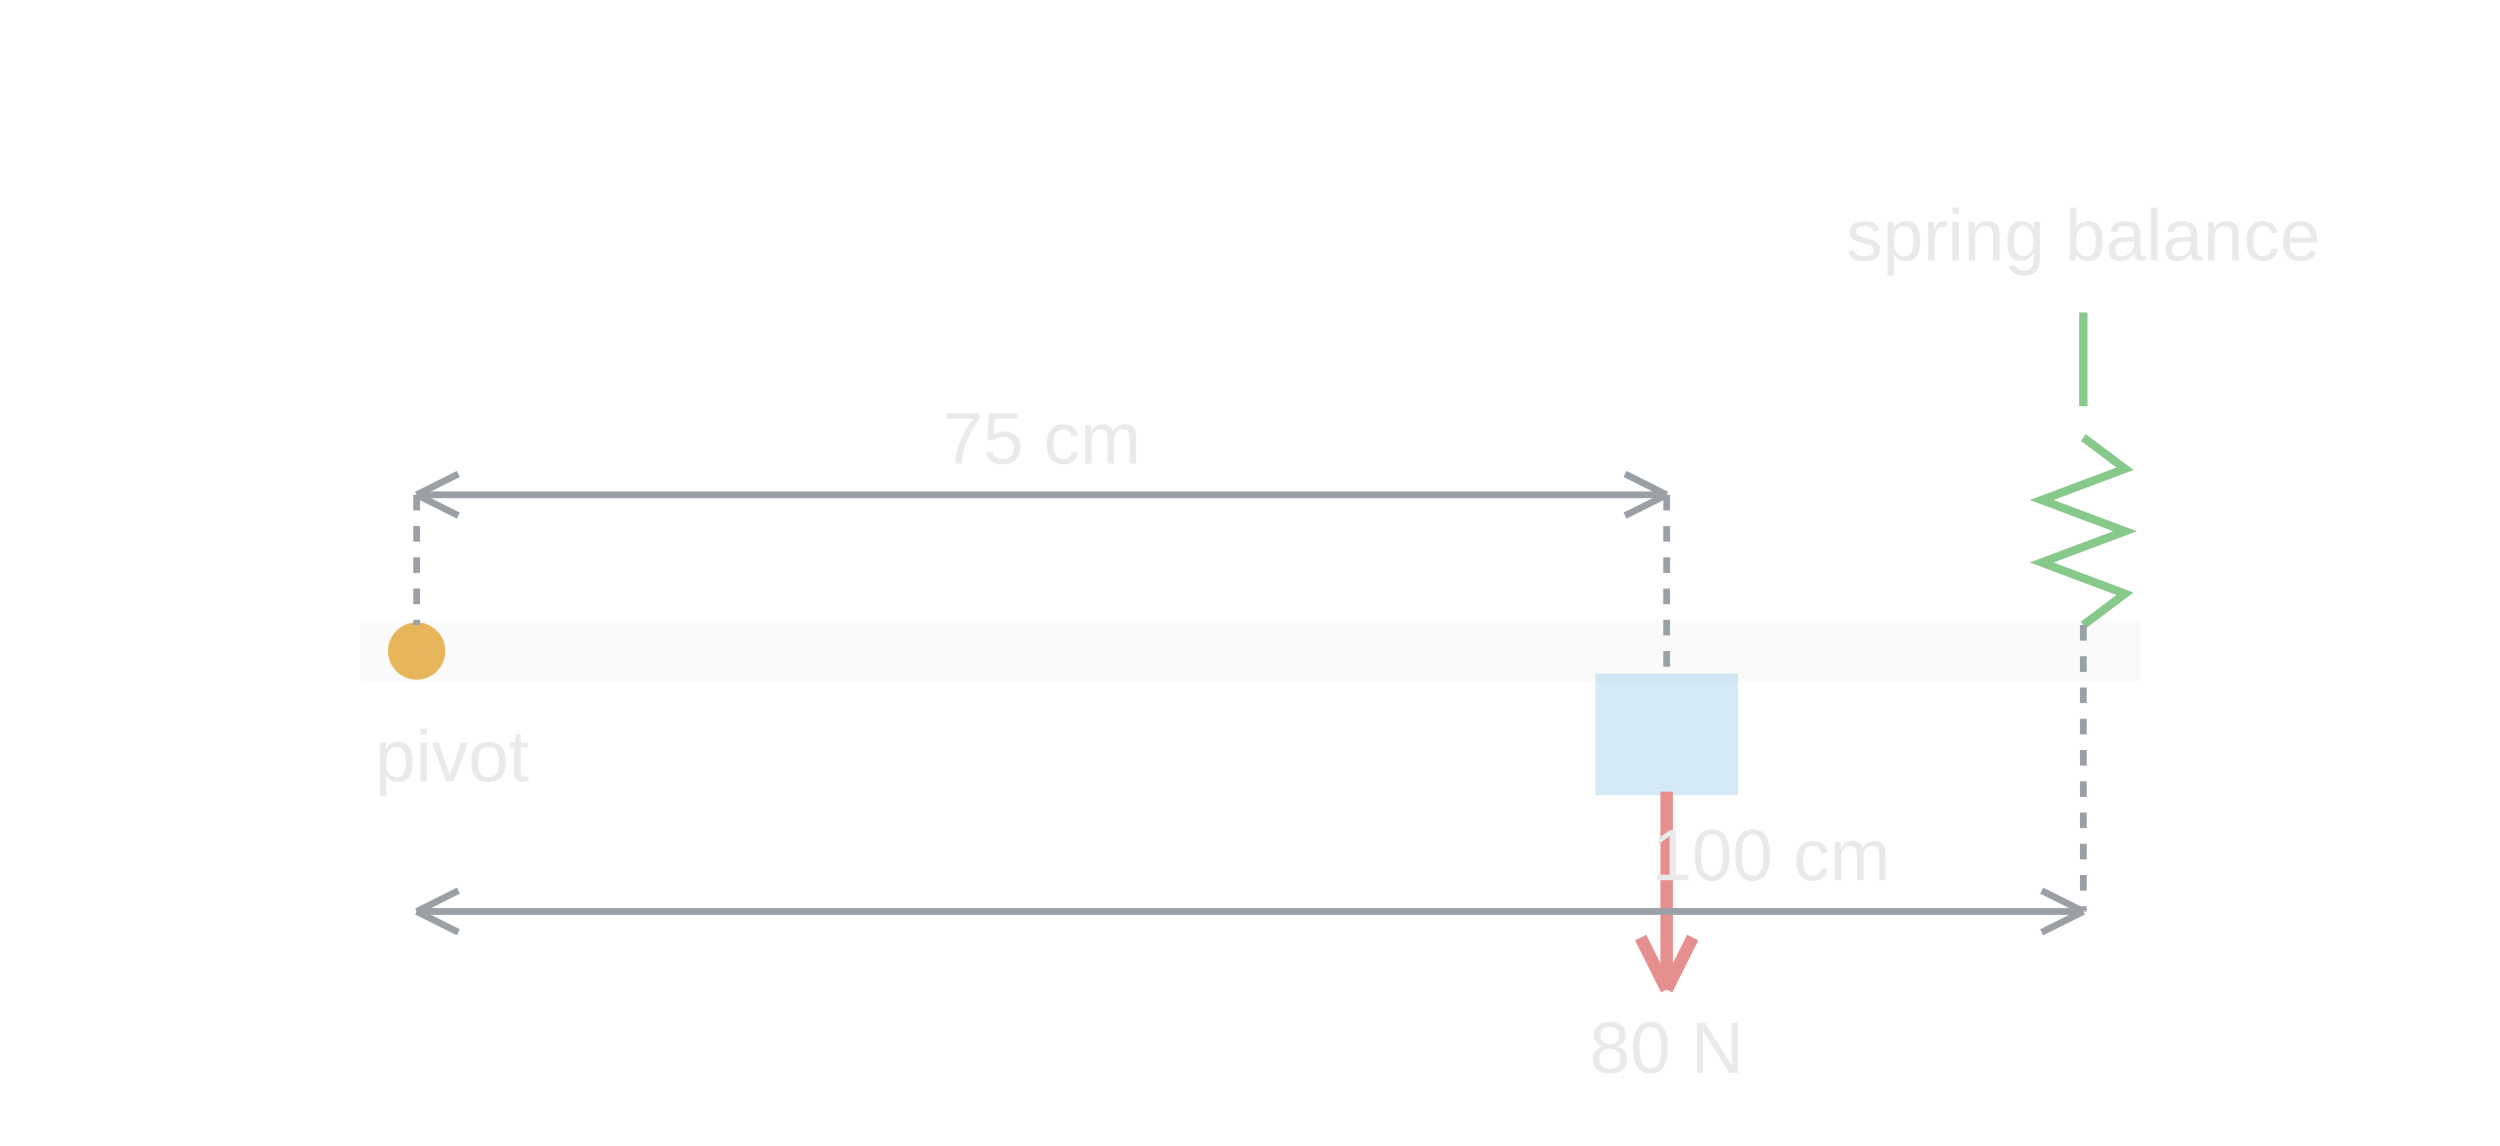
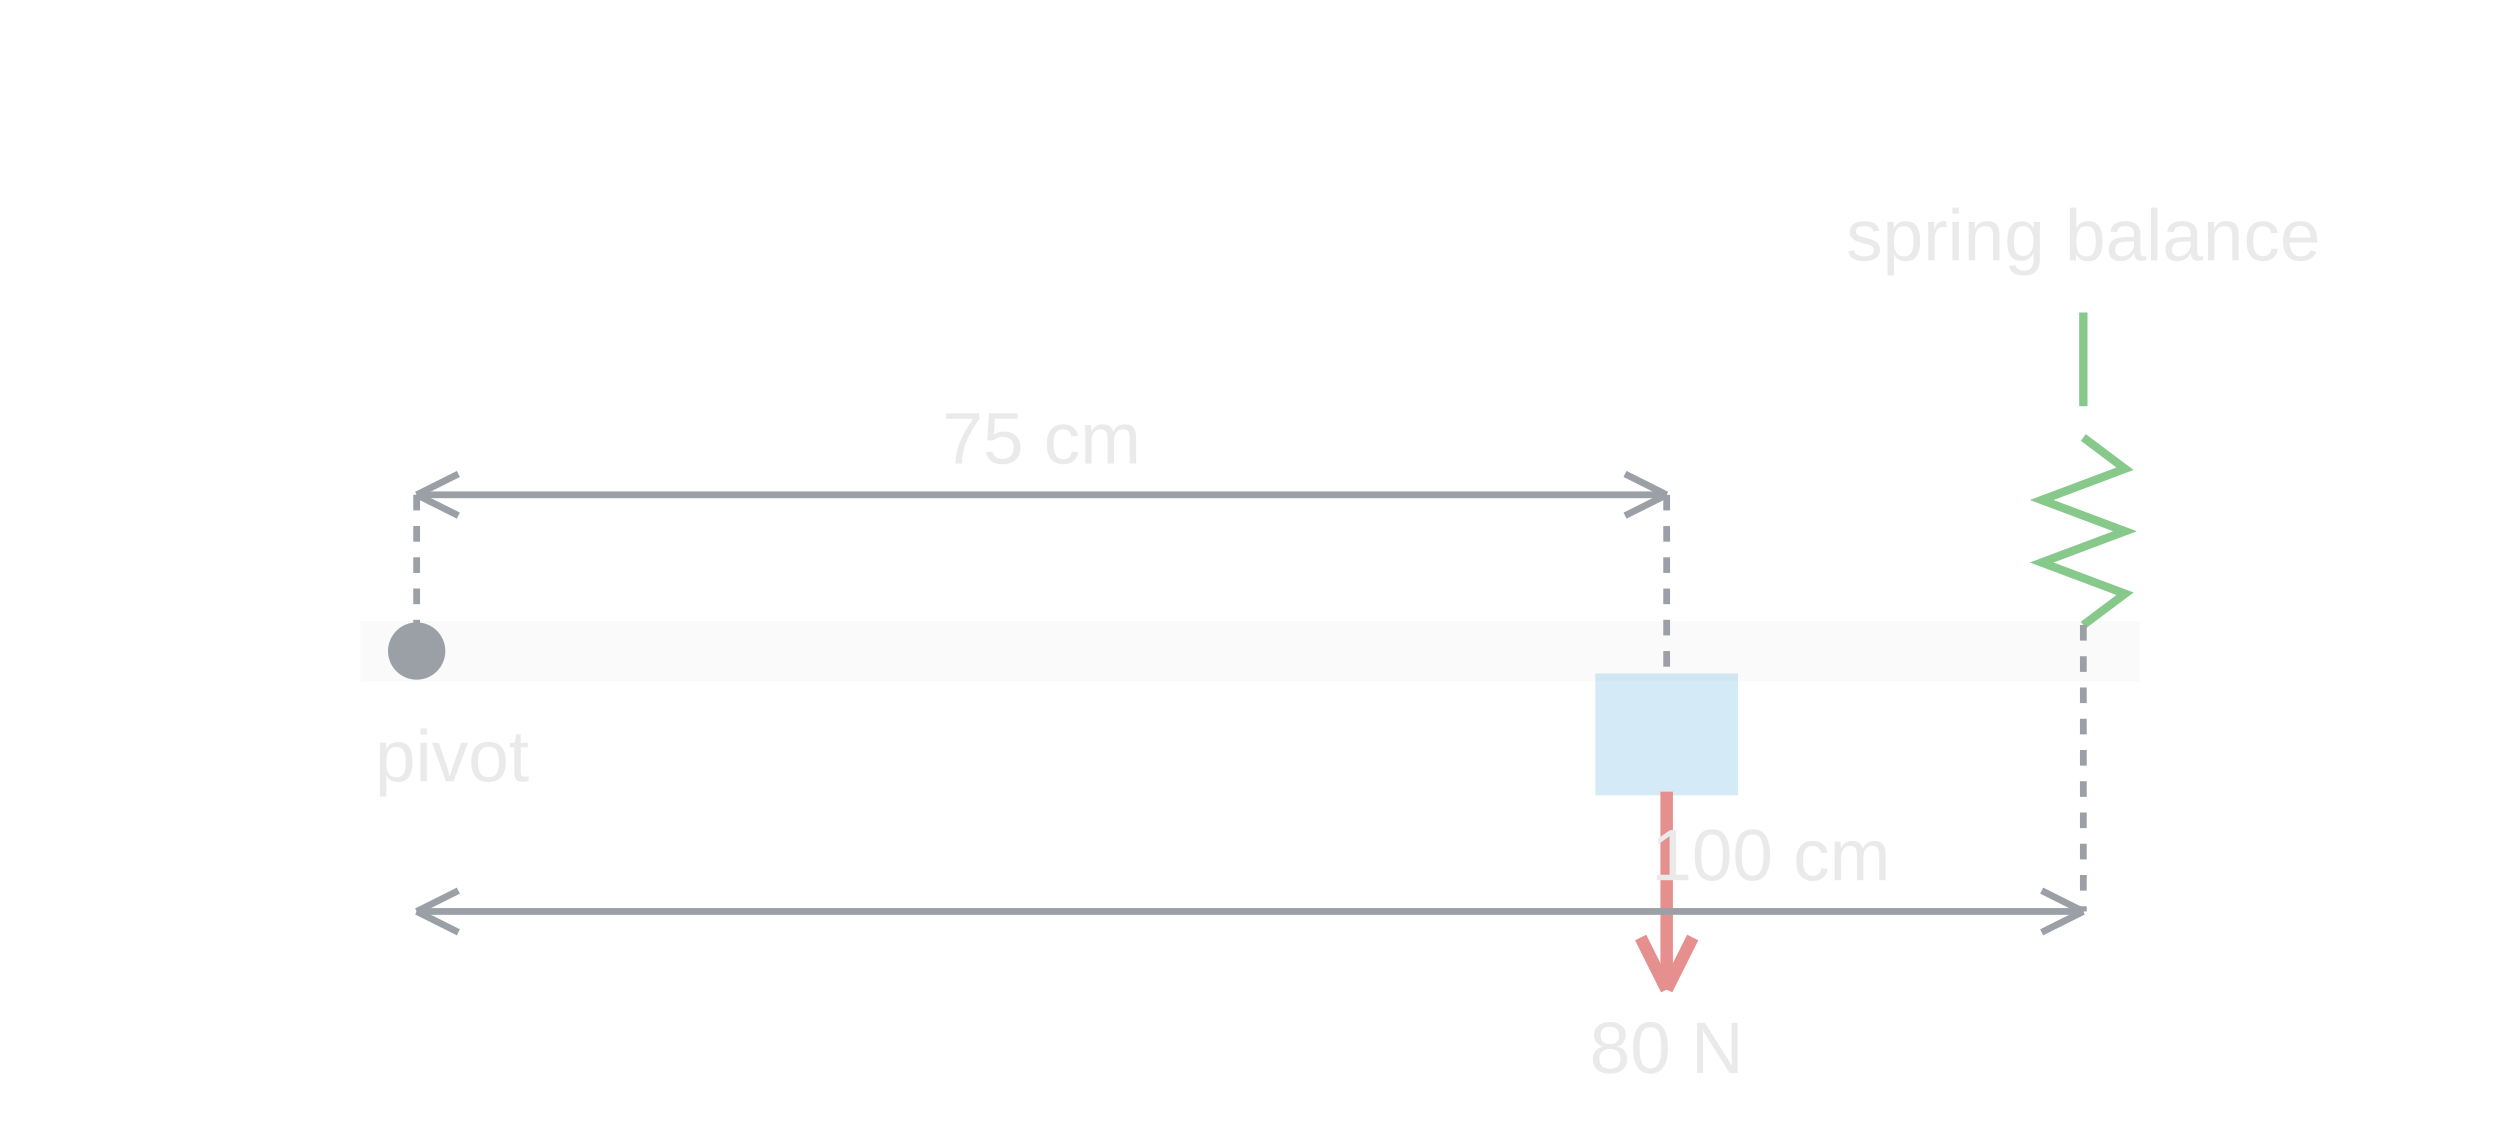
<svg xmlns="http://www.w3.org/2000/svg" viewBox="0 0 480 220" font-family="Segoe UI, Arial, sans-serif">
  <style>
    text { fill:#EAEAEA; }
    .rule { fill:#EAEAEA; opacity:0.22; stroke:#EAEAEA; stroke-width:1.6; }
-     .pivot { fill:#E8B65A; stroke:#E8B65A; }
+     .pivot { fill:#9AA0A6; stroke:#9AA0A6; }
    .load { fill:#6FB7E0; opacity:0.3; stroke:#6FB7E0; stroke-width:1.4; }
    .force { stroke:#E58F8F; stroke-width:2.4; fill:none; }
    .spring { stroke:#86C98B; stroke-width:1.6; fill:none; }
    .dim { stroke:#9AA0A6; stroke-width:1.3; fill:none; }
    .lbl { font-size:14px; }
  </style>
  <rect class="rule" x="70" y="120" width="340" height="10" />
  <circle class="pivot" cx="80" cy="125" r="5" />
  <text class="lbl" x="72" y="150">pivot</text>
  <rect class="load" x="307" y="130" width="26" height="22" />
  <line class="force" x1="320" y1="152" x2="320" y2="190" />
  <path class="force" d="M320,190 l-5,-10 M320,190 l5,-10" />
  <text class="lbl" x="320" y="206" text-anchor="middle" fill="#E58F8F">80 N</text>
  <g class="spring">
    <path d="M400,120 l8,-6 -16,-6 16,-6 -16,-6 16,-6 -8,-6" />
  </g>
  <line class="spring" x1="400" y1="78" x2="400" y2="60" />
  <text class="lbl" x="400" y="50" text-anchor="middle" fill="#86C98B">spring balance</text>
  <line class="dim" x1="80" y1="95" x2="320" y2="95" />
  <path class="dim" d="M80,95 l8,-4 M80,95 l8,4" />
  <path class="dim" d="M320,95 l-8,-4 M320,95 l-8,4" />
  <text class="lbl" x="200" y="89" text-anchor="middle">75 cm</text>
  <line class="dim" x1="80" y1="95" x2="80" y2="120" stroke-dasharray="3 3" />
  <line class="dim" x1="320" y1="95" x2="320" y2="130" stroke-dasharray="3 3" />
  <line class="dim" x1="80" y1="175" x2="400" y2="175" />
  <path class="dim" d="M80,175 l8,-4 M80,175 l8,4" />
  <path class="dim" d="M400,175 l-8,-4 M400,175 l-8,4" />
  <text class="lbl" x="340" y="169" text-anchor="middle">100 cm</text>
  <line class="dim" x1="400" y1="120" x2="400" y2="175" stroke-dasharray="3 3" />
</svg>
